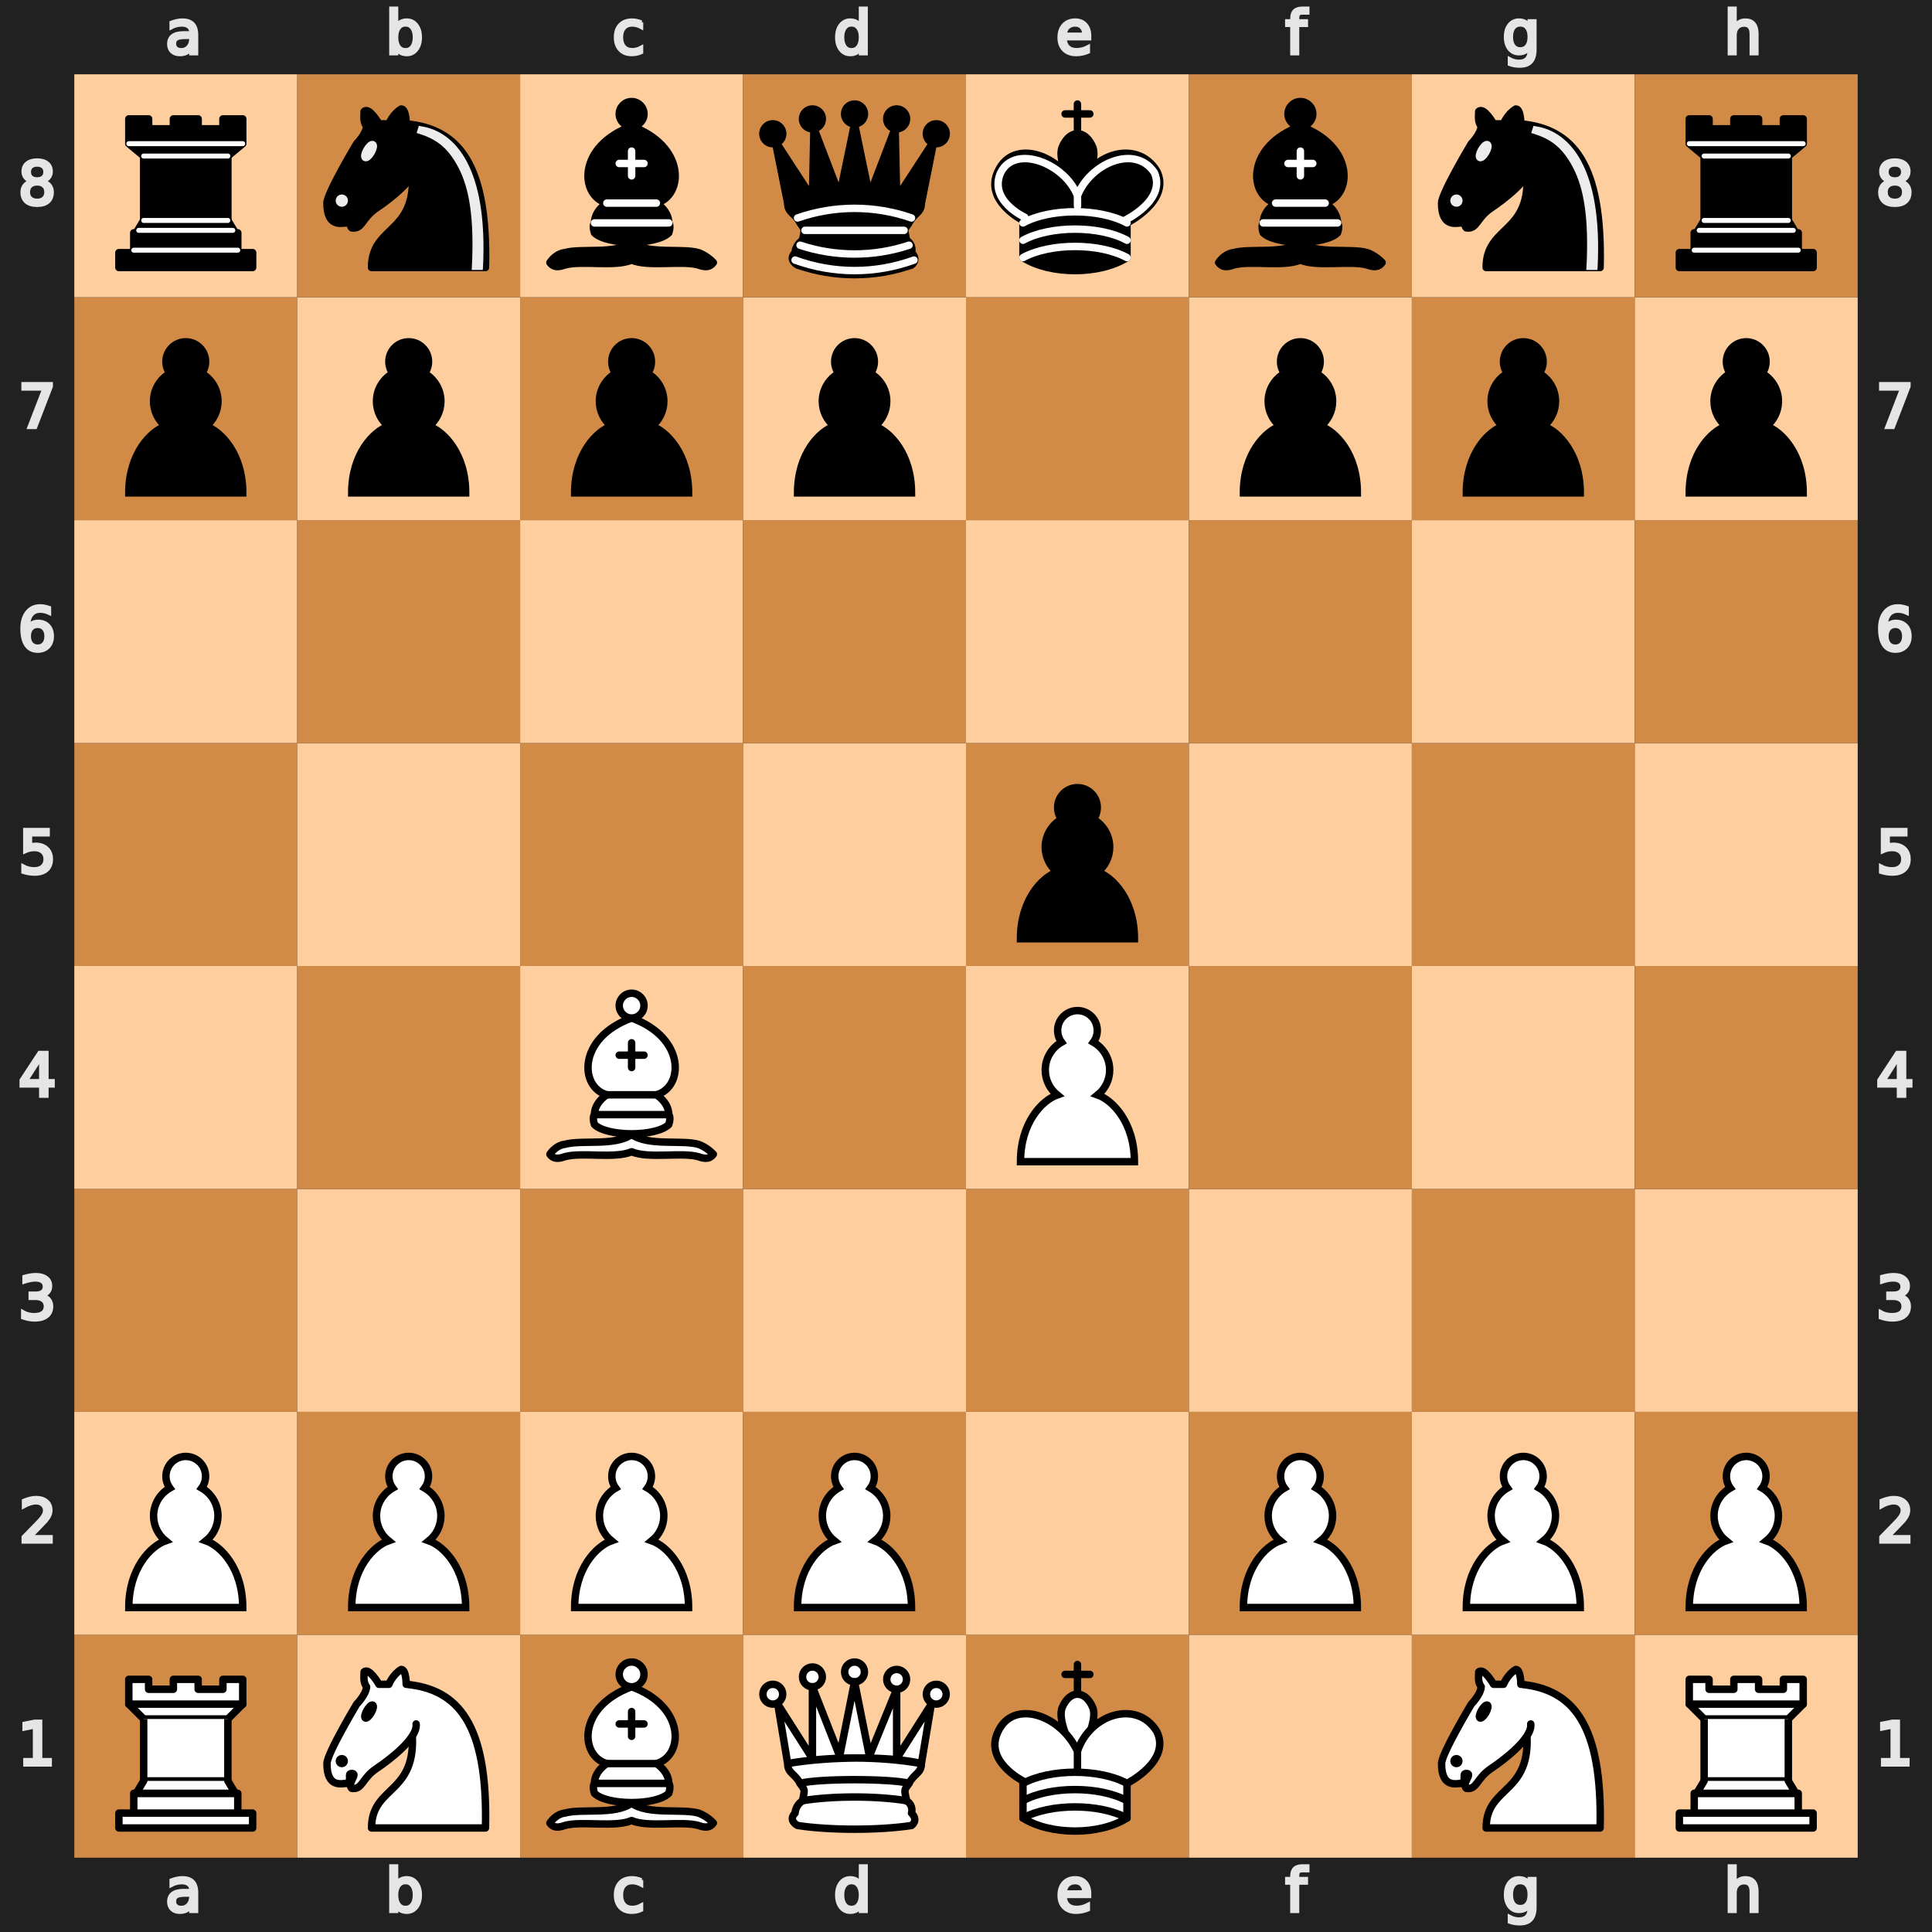
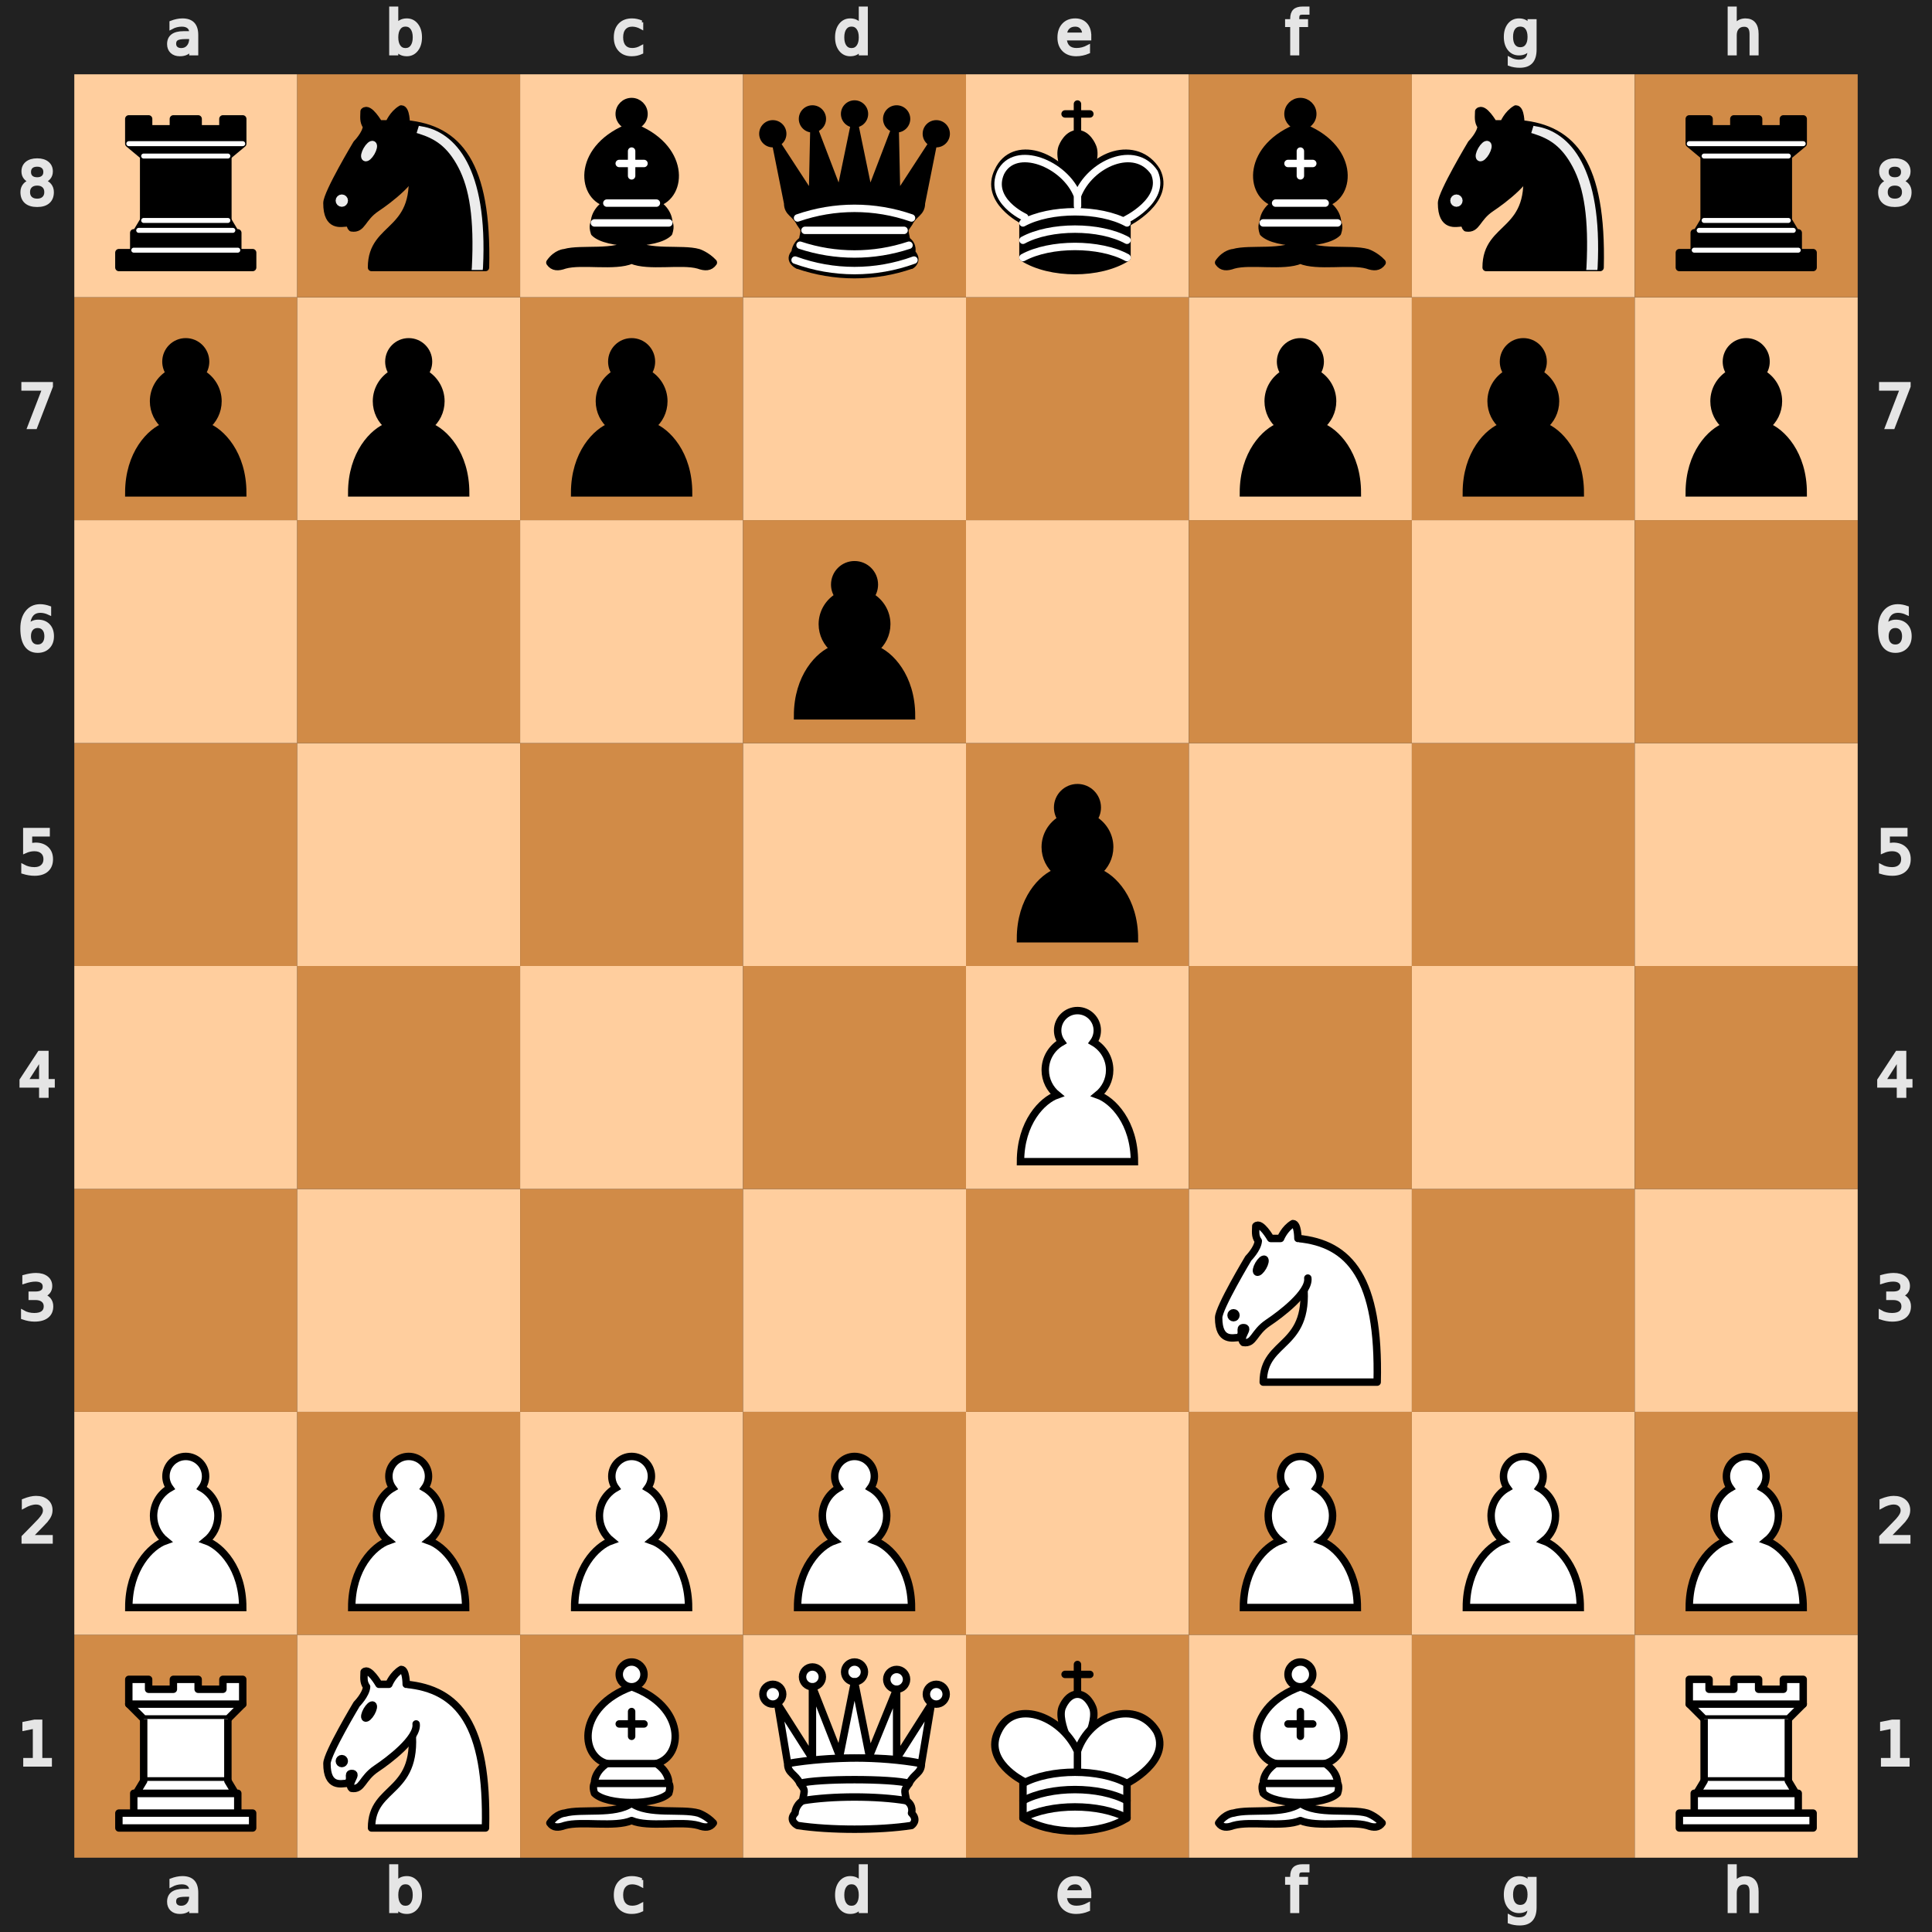
<svg xmlns="http://www.w3.org/2000/svg" xmlns:xlink="http://www.w3.org/1999/xlink" version="1.2" baseProfile="tiny" viewBox="0 0 390 390">
  <defs>
    <g id="white-pawn" class="white pawn">
      <path d="M22.5 9c-2.21 0-4 1.79-4 4 0 .89.29 1.71.78 2.38C17.33 16.5 16 18.59 16 21c0 2.03.94 3.84 2.41 5.03-3 1.06-7.41 5.55-7.41 13.47h23c0-7.92-4.41-12.41-7.41-13.47 1.47-1.19 2.41-3 2.41-5.03 0-2.41-1.33-4.5-3.28-5.62.49-.67.78-1.49.78-2.38 0-2.21-1.79-4-4-4z" fill="#fff" stroke="#000" stroke-width="1.5" stroke-linecap="round" />
    </g>
    <g id="white-knight" class="white knight" fill="none" fill-rule="evenodd" stroke="#000" stroke-width="1.5" stroke-linecap="round" stroke-linejoin="round">
      <path d="M 22,10 C 32.5,11 38.5,18 38,39 L 15,39 C 15,30 25,32.5 23,18" style="fill:#ffffff; stroke:#000000;" />
      <path d="M 24,18 C 24.38,20.91 18.45,25.37 16,27 C 13,29 13.18,31.34 11,31 C 9.958,30.06 12.41,27.96 11,28 C 10,28 11.19,29.23 10,30 C 9,30 5.997,31 6,26 C 6,24 12,14 12,14 C 12,14 13.89,12.1 14,10.5 C 13.27,9.506 13.5,8.5 13.5,7.5 C 14.5,6.5 16.5,10 16.5,10 L 18.5,10 C 18.5,10 19.28,8.008 21,7 C 22,7 22,10 22,10" style="fill:#ffffff; stroke:#000000;" />
      <path d="M 9.5 25.5 A 0.5 0.5 0 1 1 8.5,25.5 A 0.5 0.5 0 1 1 9.5 25.5 z" style="fill:#000000; stroke:#000000;" />
      <path d="M 15 15.5 A 0.5 1.5 0 1 1 14,15.5 A 0.5 1.5 0 1 1 15 15.5 z" transform="matrix(0.866,0.5,-0.5,0.866,9.693,-5.173)" style="fill:#000000; stroke:#000000;" />
    </g>
    <g id="white-bishop" class="white bishop" fill="none" fill-rule="evenodd" stroke="#000" stroke-width="1.5" stroke-linecap="round" stroke-linejoin="round">
      <g fill="#fff" stroke-linecap="butt">
        <path d="M9 36c3.39-.97 10.11.43 13.5-2 3.39 2.43 10.11 1.03 13.5 2 0 0 1.65.54 3 2-.68.97-1.65.99-3 .5-3.39-.97-10.11.46-13.5-1-3.39 1.46-10.11.03-13.5 1-1.354.49-2.323.47-3-.5 1.354-1.94 3-2 3-2zM15 32c2.5 2.5 12.5 2.5 15 0 .5-1.5 0-2 0-2 0-2.5-2.5-4-2.5-4 5.5-1.5 6-11.5-5-15.5-11 4-10.5 14-5 15.5 0 0-2.5 1.5-2.5 4 0 0-.5.5 0 2zM25 8a2.5 2.5 0 1 1-5 0 2.5 2.5 0 1 1 5 0z" />
      </g>
      <path d="M17.5 26h10M15 30h15m-7.5-14.5v5M20 18h5" stroke-linejoin="miter" />
    </g>
    <g id="white-rook" class="white rook" fill="#fff" fill-rule="evenodd" stroke="#000" stroke-width="1.5" stroke-linecap="round" stroke-linejoin="round">
      <path d="M9 39h27v-3H9v3zM12 36v-4h21v4H12zM11 14V9h4v2h5V9h5v2h5V9h4v5" stroke-linecap="butt" />
      <path d="M34 14l-3 3H14l-3-3" />
      <path d="M31 17v12.5H14V17" stroke-linecap="butt" stroke-linejoin="miter" />
      <path d="M31 29.5l1.5 2.5h-20l1.5-2.5" />
      <path d="M11 14h23" fill="none" stroke-linejoin="miter" />
    </g>
    <g id="white-queen" class="white queen" fill="#fff" fill-rule="evenodd" stroke="#000" stroke-width="1.5" stroke-linecap="round" stroke-linejoin="round">
      <path d="M8 12a2 2 0 1 1-4 0 2 2 0 1 1 4 0zM24.5 7.5a2 2 0 1 1-4 0 2 2 0 1 1 4 0zM41 12a2 2 0 1 1-4 0 2 2 0 1 1 4 0zM16 8.5a2 2 0 1 1-4 0 2 2 0 1 1 4 0zM33 9a2 2 0 1 1-4 0 2 2 0 1 1 4 0z" />
      <path d="M9 26c8.5-1.5 21-1.5 27 0l2-12-7 11V11l-5.5 13.5-3-15-3 15-5.5-14V25L7 14l2 12zM9 26c0 2 1.5 2 2.5 4 1 1.5 1 1 .5 3.5-1.5 1-1.5 2.5-1.5 2.5-1.5 1.5.5 2.5.5 2.5 6.5 1 16.5 1 23 0 0 0 1.5-1 0-2.5 0 0 .5-1.5-1-2.5-.5-2.5-.5-2 .5-3.5 1-2 2.5-2 2.5-4-8.5-1.5-18.5-1.5-27 0z" stroke-linecap="butt" />
      <path d="M11.5 30c3.5-1 18.5-1 22 0M12 33.5c6-1 15-1 21 0" fill="none" />
    </g>
    <g id="white-king" class="white king" fill="none" fill-rule="evenodd" stroke="#000" stroke-width="1.5" stroke-linecap="round" stroke-linejoin="round">
      <path d="M22.5 11.63V6M20 8h5" stroke-linejoin="miter" />
      <path d="M22.5 25s4.5-7.5 3-10.5c0 0-1-2.5-3-2.5s-3 2.5-3 2.5c-1.5 3 3 10.5 3 10.5" fill="#fff" stroke-linecap="butt" stroke-linejoin="miter" />
      <path d="M11.5 37c5.5 3.5 15.5 3.5 21 0v-7s9-4.5 6-10.5c-4-6.5-13.5-3.5-16 4V27v-3.5c-3.5-7.5-13-10.5-16-4-3 6 5 10 5 10V37z" fill="#fff" />
      <path d="M11.5 30c5.5-3 15.5-3 21 0m-21 3.5c5.5-3 15.5-3 21 0m-21 3.5c5.5-3 15.5-3 21 0" />
    </g>
    <g id="black-pawn" class="black pawn">
      <path d="M22.5 9c-2.21 0-4 1.79-4 4 0 .89.29 1.71.78 2.38C17.33 16.5 16 18.59 16 21c0 2.03.94 3.84 2.41 5.03-3 1.06-7.41 5.55-7.41 13.47h23c0-7.92-4.41-12.41-7.41-13.47 1.47-1.19 2.41-3 2.41-5.03 0-2.41-1.33-4.5-3.28-5.62.49-.67.78-1.49.78-2.38 0-2.21-1.79-4-4-4z" fill="#000" stroke="#000" stroke-width="1.5" stroke-linecap="round" />
    </g>
    <g id="black-knight" class="black knight" fill="none" fill-rule="evenodd" stroke="#000" stroke-width="1.5" stroke-linecap="round" stroke-linejoin="round">
      <path d="M 22,10 C 32.5,11 38.5,18 38,39 L 15,39 C 15,30 25,32.5 23,18" style="fill:#000000; stroke:#000000;" />
      <path d="M 24,18 C 24.38,20.91 18.45,25.37 16,27 C 13,29 13.18,31.34 11,31 C 9.958,30.06 12.41,27.96 11,28 C 10,28 11.19,29.23 10,30 C 9,30 5.997,31 6,26 C 6,24 12,14 12,14 C 12,14 13.89,12.1 14,10.5 C 13.27,9.506 13.5,8.5 13.5,7.5 C 14.5,6.5 16.5,10 16.5,10 L 18.5,10 C 18.5,10 19.28,8.008 21,7 C 22,7 22,10 22,10" style="fill:#000000; stroke:#000000;" />
      <path d="M 9.5 25.5 A 0.5 0.5 0 1 1 8.5,25.5 A 0.5 0.5 0 1 1 9.5 25.5 z" style="fill:#ececec; stroke:#ececec;" />
      <path d="M 15 15.5 A 0.5 1.5 0 1 1 14,15.5 A 0.5 1.5 0 1 1 15 15.5 z" transform="matrix(0.866,0.5,-0.5,0.866,9.693,-5.173)" style="fill:#ececec; stroke:#ececec;" />
      <path d="M 24.55,10.4 L 24.1,11.85 L 24.6,12 C 27.75,13 30.25,14.49 32.5,18.75 C 34.75,23.01 35.75,29.06 35.25,39 L 35.2,39.5 L 37.45,39.5 L 37.5,39 C 38,28.94 36.62,22.15 34.25,17.66 C 31.88,13.17 28.46,11.02 25.06,10.5 L 24.55,10.4 z " style="fill:#ececec; stroke:none;" />
    </g>
    <g id="black-bishop" class="black bishop" fill="none" fill-rule="evenodd" stroke="#000" stroke-width="1.5" stroke-linecap="round" stroke-linejoin="round">
      <path d="M9 36c3.39-.97 10.11.43 13.5-2 3.39 2.43 10.11 1.03 13.5 2 0 0 1.65.54 3 2-.68.97-1.65.99-3 .5-3.39-.97-10.11.46-13.5-1-3.39 1.46-10.11.03-13.5 1-1.354.49-2.323.47-3-.5 1.354-1.94 3-2 3-2zm6-4c2.5 2.5 12.5 2.5 15 0 .5-1.5 0-2 0-2 0-2.5-2.5-4-2.5-4 5.5-1.5 6-11.5-5-15.5-11 4-10.5 14-5 15.5 0 0-2.5 1.5-2.5 4 0 0-.5.5 0 2zM25 8a2.5 2.5 0 1 1-5 0 2.5 2.5 0 1 1 5 0z" fill="#000" stroke-linecap="butt" />
      <path d="M17.5 26h10M15 30h15m-7.5-14.5v5M20 18h5" stroke="#fff" stroke-linejoin="miter" />
    </g>
    <g id="black-rook" class="black rook" fill="#000" fill-rule="evenodd" stroke="#000" stroke-width="1.5" stroke-linecap="round" stroke-linejoin="round">
      <path d="M9 39h27v-3H9v3zM12.5 32l1.5-2.5h17l1.5 2.5h-20zM12 36v-4h21v4H12z" stroke-linecap="butt" />
      <path d="M14 29.5v-13h17v13H14z" stroke-linecap="butt" stroke-linejoin="miter" />
      <path d="M14 16.5L11 14h23l-3 2.5H14zM11 14V9h4v2h5V9h5v2h5V9h4v5H11z" stroke-linecap="butt" />
      <path d="M12 35.5h21M13 31.5h19M14 29.5h17M14 16.5h17M11 14h23" fill="none" stroke="#fff" stroke-width="1" stroke-linejoin="miter" />
    </g>
    <g id="black-queen" class="black queen" fill="#000" fill-rule="evenodd" stroke="#000" stroke-width="1.5" stroke-linecap="round" stroke-linejoin="round">
      <g fill="#000" stroke="none">
        <circle cx="6" cy="12" r="2.75" />
        <circle cx="14" cy="9" r="2.75" />
        <circle cx="22.5" cy="8" r="2.75" />
        <circle cx="31" cy="9" r="2.75" />
        <circle cx="39" cy="12" r="2.75" />
      </g>
      <path d="M9 26c8.5-1.5 21-1.5 27 0l2.5-12.5L31 25l-.3-14.1-5.2 13.6-3-14.5-3 14.5-5.2-13.6L14 25 6.5 13.5 9 26zM9 26c0 2 1.5 2 2.5 4 1 1.5 1 1 .5 3.5-1.5 1-1.5 2.5-1.5 2.5-1.5 1.5.5 2.5.5 2.5 6.5 1 16.5 1 23 0 0 0 1.5-1 0-2.5 0 0 .5-1.5-1-2.5-.5-2.5-.5-2 .5-3.5 1-2 2.5-2 2.5-4-8.5-1.5-18.5-1.5-27 0z" stroke-linecap="butt" />
      <path d="M11 38.5a35 35 1 0 0 23 0" fill="none" stroke-linecap="butt" />
      <path d="M11 29a35 35 1 0 1 23 0M12.5 31.5h20M11.5 34.5a35 35 1 0 0 22 0M10.5 37.5a35 35 1 0 0 24 0" fill="none" stroke="#fff" />
    </g>
    <g id="black-king" class="black king" fill="none" fill-rule="evenodd" stroke="#000" stroke-width="1.5" stroke-linecap="round" stroke-linejoin="round">
      <path d="M22.5 11.63V6" stroke-linejoin="miter" />
      <path d="M22.5 25s4.5-7.5 3-10.5c0 0-1-2.5-3-2.5s-3 2.5-3 2.5c-1.5 3 3 10.5 3 10.5" fill="#000" stroke-linecap="butt" stroke-linejoin="miter" />
      <path d="M11.5 37c5.5 3.5 15.5 3.5 21 0v-7s9-4.5 6-10.5c-4-6.5-13.5-3.5-16 4V27v-3.5c-3.5-7.5-13-10.5-16-4-3 6 5 10 5 10V37z" fill="#000" />
      <path d="M20 8h5" stroke-linejoin="miter" />
      <path d="M32 29.5s8.5-4 6.03-9.65C34.15 14 25 18 22.5 24.5l.01 2.1-.01-2.1C20 18 9.906 14 6.997 19.85c-2.497 5.65 4.853 9 4.853 9M11.5 30c5.5-3 15.5-3 21 0m-21 3.5c5.5-3 15.5-3 21 0m-21 3.5c5.5-3 15.5-3 21 0" stroke="#fff" />
    </g>
  </defs>
  <rect x="0" y="0" width="390" height="390" fill="#212121" />
  <g transform="translate(20, 0) scale(0.75, 0.75)" fill="#e5e5e5" stroke="#e5e5e5">
    <path d="M23.328 10.016q-1.742 0-2.414.398-.672.398-.672 1.36 0 .765.5 1.218.508.445 1.375.445 1.196 0 1.914-.843.727-.852.727-2.258v-.32zm2.867-.594v4.992h-1.437v-1.328q-.492.797-1.227 1.18-.734.375-1.797.375-1.343 0-2.14-.75-.79-.758-.79-2.024 0-1.476.985-2.226.992-.75 2.953-.75h2.016V8.75q0-.992-.656-1.531-.649-.547-1.829-.547-.75 0-1.46.18-.711.18-1.368.539V6.062q.79-.304 1.532-.453.742-.156 1.445-.156 1.898 0 2.836.984.937.985.937 2.985z" />
  </g>
  <g transform="translate(20, 375) scale(0.75, 0.75)" fill="#e5e5e5" stroke="#e5e5e5">
    <path d="M23.328 10.016q-1.742 0-2.414.398-.672.398-.672 1.36 0 .765.5 1.218.508.445 1.375.445 1.196 0 1.914-.843.727-.852.727-2.258v-.32zm2.867-.594v4.992h-1.437v-1.328q-.492.797-1.227 1.18-.734.375-1.797.375-1.343 0-2.14-.75-.79-.758-.79-2.024 0-1.476.985-2.226.992-.75 2.953-.75h2.016V8.75q0-.992-.656-1.531-.649-.547-1.829-.547-.75 0-1.46.18-.711.18-1.368.539V6.062q.79-.304 1.532-.453.742-.156 1.445-.156 1.898 0 2.836.984.937.985.937 2.985z" />
  </g>
  <g transform="translate(65, 0) scale(0.75, 0.75)" fill="#e5e5e5" stroke="#e5e5e5">
    <path d="M24.922 10.047q0-1.586-.656-2.485-.649-.906-1.79-.906-1.14 0-1.796.906-.649.899-.649 2.485 0 1.586.649 2.492.656.898 1.797.898 1.14 0 1.789-.898.656-.906.656-2.492zm-4.89-3.055q.452-.781 1.14-1.156.695-.383 1.656-.383 1.594 0 2.586 1.266 1 1.265 1 3.328 0 2.062-1 3.328-.992 1.266-2.586 1.266-.96 0-1.656-.375-.688-.383-1.14-1.164v1.312h-1.446V2.258h1.445z" />
  </g>
  <g transform="translate(65, 375) scale(0.75, 0.75)" fill="#e5e5e5" stroke="#e5e5e5">
    <path d="M24.922 10.047q0-1.586-.656-2.485-.649-.906-1.79-.906-1.14 0-1.796.906-.649.899-.649 2.485 0 1.586.649 2.492.656.898 1.797.898 1.14 0 1.789-.898.656-.906.656-2.492zm-4.89-3.055q.452-.781 1.14-1.156.695-.383 1.656-.383 1.594 0 2.586 1.266 1 1.265 1 3.328 0 2.062-1 3.328-.992 1.266-2.586 1.266-.96 0-1.656-.375-.688-.383-1.14-1.164v1.312h-1.446V2.258h1.445z" />
  </g>
  <g transform="translate(110, 0) scale(0.75, 0.75)" fill="#e5e5e5" stroke="#e5e5e5">
    <path d="M25.96 6v1.344q-.608-.336-1.226-.5-.609-.172-1.234-.172-1.398 0-2.172.89-.773.883-.773 2.485 0 1.601.773 2.492.774.883 2.172.883.625 0 1.234-.164.618-.172 1.227-.508v1.328q-.602.281-1.25.422-.64.14-1.367.14-1.977 0-3.14-1.242-1.165-1.242-1.165-3.351 0-2.14 1.172-3.367 1.18-1.227 3.227-1.227.664 0 1.296.14.633.134 1.227.407z" />
  </g>
  <g transform="translate(110, 375) scale(0.75, 0.75)" fill="#e5e5e5" stroke="#e5e5e5">
    <path d="M25.96 6v1.344q-.608-.336-1.226-.5-.609-.172-1.234-.172-1.398 0-2.172.89-.773.883-.773 2.485 0 1.601.773 2.492.774.883 2.172.883.625 0 1.234-.164.618-.172 1.227-.508v1.328q-.602.281-1.25.422-.64.14-1.367.14-1.977 0-3.14-1.242-1.165-1.242-1.165-3.351 0-2.14 1.172-3.367 1.18-1.227 3.227-1.227.664 0 1.296.14.633.134 1.227.407z" />
  </g>
  <g transform="translate(155, 0) scale(0.75, 0.75)" fill="#e5e5e5" stroke="#e5e5e5">
    <path d="M24.973 6.992V2.258h1.437v12.156h-1.437v-1.312q-.453.78-1.149 1.164-.687.375-1.656.375-1.586 0-2.586-1.266-.992-1.266-.992-3.328 0-2.063.992-3.328 1-1.266 2.586-1.266.969 0 1.656.383.696.375 1.149 1.156zm-4.899 3.055q0 1.586.649 2.492.656.898 1.797.898 1.14 0 1.796-.898.657-.906.657-2.492 0-1.586-.657-2.485-.656-.906-1.796-.906-1.141 0-1.797.906-.649.899-.649 2.485z" />
  </g>
  <g transform="translate(155, 375) scale(0.75, 0.75)" fill="#e5e5e5" stroke="#e5e5e5">
    <path d="M24.973 6.992V2.258h1.437v12.156h-1.437v-1.312q-.453.78-1.149 1.164-.687.375-1.656.375-1.586 0-2.586-1.266-.992-1.266-.992-3.328 0-2.063.992-3.328 1-1.266 2.586-1.266.969 0 1.656.383.696.375 1.149 1.156zm-4.899 3.055q0 1.586.649 2.492.656.898 1.797.898 1.14 0 1.796-.898.657-.906.657-2.492 0-1.586-.657-2.485-.656-.906-1.796-.906-1.141 0-1.797.906-.649.899-.649 2.485z" />
  </g>
  <g transform="translate(200, 0) scale(0.75, 0.75)" fill="#e5e5e5" stroke="#e5e5e5">
    <path d="M26.555 9.68v.703h-6.61q.094 1.484.89 2.265.806.774 2.235.774.828 0 1.602-.203.781-.203 1.547-.61v1.36q-.774.328-1.586.5-.813.172-1.649.172-2.093 0-3.32-1.22-1.219-1.218-1.219-3.296 0-2.148 1.157-3.406 1.164-1.266 3.132-1.266 1.766 0 2.79 1.14 1.03 1.134 1.03 3.087zm-1.438-.422q-.015-1.18-.664-1.883-.64-.703-1.703-.703-1.203 0-1.93.68-.718.68-.828 1.914z" />
  </g>
  <g transform="translate(200, 375) scale(0.75, 0.75)" fill="#e5e5e5" stroke="#e5e5e5">
    <path d="M26.555 9.68v.703h-6.61q.094 1.484.89 2.265.806.774 2.235.774.828 0 1.602-.203.781-.203 1.547-.61v1.36q-.774.328-1.586.5-.813.172-1.649.172-2.093 0-3.32-1.22-1.219-1.218-1.219-3.296 0-2.148 1.157-3.406 1.164-1.266 3.132-1.266 1.766 0 2.79 1.14 1.03 1.134 1.03 3.087zm-1.438-.422q-.015-1.18-.664-1.883-.64-.703-1.703-.703-1.203 0-1.93.68-.718.68-.828 1.914z" />
  </g>
  <g transform="translate(245, 0) scale(0.75, 0.75)" fill="#e5e5e5" stroke="#e5e5e5">
    <path d="M25.285 2.258v1.195H23.91q-.773 0-1.078.313-.297.312-.297 1.125v.773h2.367v1.117h-2.367v7.633H21.09V6.781h-1.375V5.664h1.375v-.61q0-1.46.68-2.124.68-.672 2.156-.672z" />
  </g>
  <g transform="translate(245, 375) scale(0.75, 0.75)" fill="#e5e5e5" stroke="#e5e5e5">
    <path d="M25.285 2.258v1.195H23.91q-.773 0-1.078.313-.297.312-.297 1.125v.773h2.367v1.117h-2.367v7.633H21.09V6.781h-1.375V5.664h1.375v-.61q0-1.46.68-2.124.68-.672 2.156-.672z" />
  </g>
  <g transform="translate(290, 0) scale(0.75, 0.75)" fill="#e5e5e5" stroke="#e5e5e5">
    <path d="M24.973 9.937q0-1.562-.649-2.421-.64-.86-1.804-.86-1.157 0-1.805.86-.64.859-.64 2.421 0 1.555.64 2.415.648.859 1.805.859 1.164 0 1.804-.86.649-.859.649-2.414zm1.437 3.391q0 2.234-.992 3.32-.992 1.094-3.04 1.094-.757 0-1.429-.117-.672-.11-1.304-.344v-1.398q.632.344 1.25.508.617.164 1.257.164 1.414 0 2.118-.743.703-.734.703-2.226v-.711q-.446.773-1.141 1.156-.695.383-1.664.383-1.61 0-2.594-1.227-.984-1.226-.984-3.25 0-2.03.984-3.257.985-1.227 2.594-1.227.969 0 1.664.383t1.14 1.156V5.664h1.438z" />
  </g>
  <g transform="translate(290, 375) scale(0.75, 0.75)" fill="#e5e5e5" stroke="#e5e5e5">
    <path d="M24.973 9.937q0-1.562-.649-2.421-.64-.86-1.804-.86-1.157 0-1.805.86-.64.859-.64 2.421 0 1.555.64 2.415.648.859 1.805.859 1.164 0 1.804-.86.649-.859.649-2.414zm1.437 3.391q0 2.234-.992 3.32-.992 1.094-3.04 1.094-.757 0-1.429-.117-.672-.11-1.304-.344v-1.398q.632.344 1.25.508.617.164 1.257.164 1.414 0 2.118-.743.703-.734.703-2.226v-.711q-.446.773-1.141 1.156-.695.383-1.664.383-1.61 0-2.594-1.227-.984-1.226-.984-3.25 0-2.03.984-3.257.985-1.227 2.594-1.227.969 0 1.664.383t1.14 1.156V5.664h1.438z" />
  </g>
  <g transform="translate(335, 0) scale(0.75, 0.75)" fill="#e5e5e5" stroke="#e5e5e5">
    <path d="M26.164 9.133v5.281h-1.437V9.18q0-1.243-.485-1.86-.484-.617-1.453-.617-1.164 0-1.836.742-.672.742-.672 2.024v4.945h-1.445V2.258h1.445v4.765q.516-.789 1.211-1.18.703-.39 1.617-.39 1.508 0 2.282.938.773.93.773 2.742z" />
  </g>
  <g transform="translate(335, 375) scale(0.75, 0.75)" fill="#e5e5e5" stroke="#e5e5e5">
    <path d="M26.164 9.133v5.281h-1.437V9.18q0-1.243-.485-1.86-.484-.617-1.453-.617-1.164 0-1.836.742-.672.742-.672 2.024v4.945h-1.445V2.258h1.445v4.765q.516-.789 1.211-1.18.703-.39 1.617-.39 1.508 0 2.282.938.773.93.773 2.742z" />
  </g>
  <g transform="translate(0, 335) scale(0.75, 0.75)" fill="#e5e5e5" stroke="#e5e5e5">
    <path d="M6.754 26.996h2.578v-8.898l-2.805.562v-1.437l2.79-.563h1.578v10.336h2.578v1.328h-6.72z" />
  </g>
  <g transform="translate(375, 335) scale(0.75, 0.75)" fill="#e5e5e5" stroke="#e5e5e5">
    <path d="M6.754 26.996h2.578v-8.898l-2.805.562v-1.437l2.79-.563h1.578v10.336h2.578v1.328h-6.72z" />
  </g>
  <g transform="translate(0, 290) scale(0.75, 0.75)" fill="#e5e5e5" stroke="#e5e5e5">
    <path d="M8.195 26.996h5.508v1.328H6.297v-1.328q.898-.93 2.445-2.492 1.555-1.57 1.953-2.024.758-.851 1.055-1.437.305-.594.305-1.164 0-.93-.657-1.516-.648-.586-1.695-.586-.742 0-1.57.258-.82.258-1.758.781v-1.593q.953-.383 1.781-.578.828-.196 1.516-.196 1.812 0 2.89.906 1.079.907 1.079 2.422 0 .72-.274 1.368-.265.64-.976 1.515-.196.227-1.243 1.313-1.046 1.078-2.953 3.023z" />
  </g>
  <g transform="translate(375, 290) scale(0.75, 0.75)" fill="#e5e5e5" stroke="#e5e5e5">
    <path d="M8.195 26.996h5.508v1.328H6.297v-1.328q.898-.93 2.445-2.492 1.555-1.57 1.953-2.024.758-.851 1.055-1.437.305-.594.305-1.164 0-.93-.657-1.516-.648-.586-1.695-.586-.742 0-1.57.258-.82.258-1.758.781v-1.593q.953-.383 1.781-.578.828-.196 1.516-.196 1.812 0 2.89.906 1.079.907 1.079 2.422 0 .72-.274 1.368-.265.64-.976 1.515-.196.227-1.243 1.313-1.046 1.078-2.953 3.023z" />
  </g>
  <g transform="translate(0, 245) scale(0.75, 0.75)" fill="#e5e5e5" stroke="#e5e5e5">
    <path d="M11.434 22.035q1.132.242 1.765 1.008.64.766.64 1.89 0 1.727-1.187 2.672-1.187.946-3.375.946-.734 0-1.515-.149-.774-.14-1.602-.43V26.45q.656.383 1.438.578.78.196 1.632.196 1.485 0 2.258-.586.782-.586.782-1.703 0-1.032-.727-1.61-.719-.586-2.008-.586h-1.36v-1.297h1.423q1.164 0 1.78-.46.618-.47.618-1.344 0-.899-.64-1.375-.633-.485-1.82-.485-.65 0-1.391.141-.743.14-1.633.437V16.95q.898-.25 1.68-.375.788-.125 1.484-.125 1.797 0 2.844.82 1.046.813 1.046 2.204 0 .968-.554 1.64-.555.664-1.578.922z" />
  </g>
  <g transform="translate(375, 245) scale(0.75, 0.75)" fill="#e5e5e5" stroke="#e5e5e5">
    <path d="M11.434 22.035q1.132.242 1.765 1.008.64.766.64 1.89 0 1.727-1.187 2.672-1.187.946-3.375.946-.734 0-1.515-.149-.774-.14-1.602-.43V26.45q.656.383 1.438.578.78.196 1.632.196 1.485 0 2.258-.586.782-.586.782-1.703 0-1.032-.727-1.61-.719-.586-2.008-.586h-1.36v-1.297h1.423q1.164 0 1.78-.46.618-.47.618-1.344 0-.899-.64-1.375-.633-.485-1.82-.485-.65 0-1.391.141-.743.14-1.633.437V16.95q.898-.25 1.68-.375.788-.125 1.484-.125 1.797 0 2.844.82 1.046.813 1.046 2.204 0 .968-.554 1.64-.555.664-1.578.922z" />
  </g>
  <g transform="translate(0, 200) scale(0.75, 0.75)" fill="#e5e5e5" stroke="#e5e5e5">
    <path d="M11.016 18.035L7.03 24.262h3.985zm-.414-1.375h1.984v7.602h1.664v1.312h-1.664v2.75h-1.57v-2.75H5.75v-1.523z" />
  </g>
  <g transform="translate(375, 200) scale(0.75, 0.75)" fill="#e5e5e5" stroke="#e5e5e5">
    <path d="M11.016 18.035L7.03 24.262h3.985zm-.414-1.375h1.984v7.602h1.664v1.312h-1.664v2.75h-1.57v-2.75H5.75v-1.523z" />
  </g>
  <g transform="translate(0, 155) scale(0.75, 0.75)" fill="#e5e5e5" stroke="#e5e5e5">
    <path d="M6.719 16.66h6.195v1.328h-4.75v2.86q.344-.118.688-.172.343-.063.687-.063 1.953 0 3.094 1.07 1.14 1.07 1.14 2.899 0 1.883-1.171 2.93-1.172 1.039-3.305 1.039-.735 0-1.5-.125-.758-.125-1.57-.375v-1.586q.703.383 1.453.57.75.188 1.586.188 1.351 0 2.14-.711.79-.711.79-1.93 0-1.219-.79-1.93-.789-.71-2.14-.71-.633 0-1.266.14-.625.14-1.281.438z" />
  </g>
  <g transform="translate(375, 155) scale(0.75, 0.75)" fill="#e5e5e5" stroke="#e5e5e5">
    <path d="M6.719 16.66h6.195v1.328h-4.75v2.86q.344-.118.688-.172.343-.063.687-.063 1.953 0 3.094 1.07 1.14 1.07 1.14 2.899 0 1.883-1.171 2.93-1.172 1.039-3.305 1.039-.735 0-1.5-.125-.758-.125-1.57-.375v-1.586q.703.383 1.453.57.75.188 1.586.188 1.351 0 2.14-.711.79-.711.79-1.93 0-1.219-.79-1.93-.789-.71-2.14-.71-.633 0-1.266.14-.625.14-1.281.438z" />
  </g>
  <g transform="translate(0, 110) scale(0.75, 0.75)" fill="#e5e5e5" stroke="#e5e5e5">
    <path d="M10.137 21.863q-1.063 0-1.688.727-.617.726-.617 1.992 0 1.258.617 1.992.625.727 1.688.727 1.062 0 1.68-.727.624-.734.624-1.992 0-1.266-.625-1.992-.617-.727-1.68-.727zm3.133-4.945v1.437q-.594-.28-1.204-.43-.601-.148-1.195-.148-1.562 0-2.39 1.055-.82 1.055-.938 3.188.46-.68 1.156-1.04.696-.367 1.531-.367 1.758 0 2.774 1.07 1.023 1.063 1.023 2.899 0 1.797-1.062 2.883-1.063 1.086-2.828 1.086-2.024 0-3.094-1.547-1.07-1.555-1.07-4.5 0-2.766 1.312-4.406 1.313-1.649 3.524-1.649.593 0 1.195.117.61.118 1.266.352z" />
  </g>
  <g transform="translate(375, 110) scale(0.75, 0.75)" fill="#e5e5e5" stroke="#e5e5e5">
    <path d="M10.137 21.863q-1.063 0-1.688.727-.617.726-.617 1.992 0 1.258.617 1.992.625.727 1.688.727 1.062 0 1.68-.727.624-.734.624-1.992 0-1.266-.625-1.992-.617-.727-1.68-.727zm3.133-4.945v1.437q-.594-.28-1.204-.43-.601-.148-1.195-.148-1.562 0-2.39 1.055-.82 1.055-.938 3.188.46-.68 1.156-1.04.696-.367 1.531-.367 1.758 0 2.774 1.07 1.023 1.063 1.023 2.899 0 1.797-1.062 2.883-1.063 1.086-2.828 1.086-2.024 0-3.094-1.547-1.07-1.555-1.07-4.5 0-2.766 1.312-4.406 1.313-1.649 3.524-1.649.593 0 1.195.117.61.118 1.266.352z" />
  </g>
  <g transform="translate(0, 65) scale(0.75, 0.75)" fill="#e5e5e5" stroke="#e5e5e5">
    <path d="M6.25 16.66h7.5v.672L9.516 28.324H7.867l3.985-10.336H6.25z" />
  </g>
  <g transform="translate(375, 65) scale(0.75, 0.75)" fill="#e5e5e5" stroke="#e5e5e5">
    <path d="M6.25 16.66h7.5v.672L9.516 28.324H7.867l3.985-10.336H6.25z" />
  </g>
  <g transform="translate(0, 20) scale(0.75, 0.75)" fill="#e5e5e5" stroke="#e5e5e5">
    <path d="M10 22.785q-1.125 0-1.773.602-.641.601-.641 1.656t.64 1.656q.649.602 1.774.602t1.773-.602q.649-.61.649-1.656 0-1.055-.649-1.656-.64-.602-1.773-.602zm-1.578-.672q-1.016-.25-1.586-.945-.563-.695-.563-1.695 0-1.399.993-2.211 1-.813 2.734-.813 1.742 0 2.734.813.993.812.993 2.21 0 1-.57 1.696-.563.695-1.571.945 1.14.266 1.773 1.04.641.773.641 1.89 0 1.695-1.04 2.602-1.03.906-2.96.906t-2.969-.906Q6 26.738 6 25.043q0-1.117.64-1.89.641-.774 1.782-1.04zm-.578-2.492q0 .906.562 1.414.57.508 1.594.508 1.016 0 1.586-.508.578-.508.578-1.414 0-.906-.578-1.414-.57-.508-1.586-.508-1.023 0-1.594.508-.562.508-.562 1.414z" />
  </g>
  <g transform="translate(375, 20) scale(0.75, 0.75)" fill="#e5e5e5" stroke="#e5e5e5">
    <path d="M10 22.785q-1.125 0-1.773.602-.641.601-.641 1.656t.64 1.656q.649.602 1.774.602t1.773-.602q.649-.61.649-1.656 0-1.055-.649-1.656-.64-.602-1.773-.602zm-1.578-.672q-1.016-.25-1.586-.945-.563-.695-.563-1.695 0-1.399.993-2.211 1-.813 2.734-.813 1.742 0 2.734.813.993.812.993 2.21 0 1-.57 1.696-.563.695-1.571.945 1.14.266 1.773 1.04.641.773.641 1.89 0 1.695-1.04 2.602-1.03.906-2.96.906t-2.969-.906Q6 26.738 6 25.043q0-1.117.64-1.89.641-.774 1.782-1.04zm-.578-2.492q0 .906.562 1.414.57.508 1.594.508 1.016 0 1.586-.508.578-.508.578-1.414 0-.906-.578-1.414-.57-.508-1.586-.508-1.023 0-1.594.508-.562.508-.562 1.414z" />
  </g>
  <rect x="15" y="330" width="45" height="45" class="square dark a1" stroke="none" fill="#d18b47" />
  <rect x="60" y="330" width="45" height="45" class="square light b1" stroke="none" fill="#ffce9e" />
  <rect x="105" y="330" width="45" height="45" class="square dark c1" stroke="none" fill="#d18b47" />
  <rect x="150" y="330" width="45" height="45" class="square light d1" stroke="none" fill="#ffce9e" />
  <rect x="195" y="330" width="45" height="45" class="square dark e1" stroke="none" fill="#d18b47" />
  <rect x="240" y="330" width="45" height="45" class="square light f1" stroke="none" fill="#ffce9e" />
  <rect x="285" y="330" width="45" height="45" class="square dark g1" stroke="none" fill="#d18b47" />
  <rect x="330" y="330" width="45" height="45" class="square light h1" stroke="none" fill="#ffce9e" />
  <rect x="15" y="285" width="45" height="45" class="square light a2" stroke="none" fill="#ffce9e" />
  <rect x="60" y="285" width="45" height="45" class="square dark b2" stroke="none" fill="#d18b47" />
  <rect x="105" y="285" width="45" height="45" class="square light c2" stroke="none" fill="#ffce9e" />
  <rect x="150" y="285" width="45" height="45" class="square dark d2" stroke="none" fill="#d18b47" />
  <rect x="195" y="285" width="45" height="45" class="square light e2" stroke="none" fill="#ffce9e" />
  <rect x="240" y="285" width="45" height="45" class="square dark f2" stroke="none" fill="#d18b47" />
  <rect x="285" y="285" width="45" height="45" class="square light g2" stroke="none" fill="#ffce9e" />
  <rect x="330" y="285" width="45" height="45" class="square dark h2" stroke="none" fill="#d18b47" />
  <rect x="15" y="240" width="45" height="45" class="square dark a3" stroke="none" fill="#d18b47" />
  <rect x="60" y="240" width="45" height="45" class="square light b3" stroke="none" fill="#ffce9e" />
  <rect x="105" y="240" width="45" height="45" class="square dark c3" stroke="none" fill="#d18b47" />
  <rect x="150" y="240" width="45" height="45" class="square light d3" stroke="none" fill="#ffce9e" />
  <rect x="195" y="240" width="45" height="45" class="square dark e3" stroke="none" fill="#d18b47" />
  <rect x="240" y="240" width="45" height="45" class="square light f3" stroke="none" fill="#ffce9e" />
  <rect x="285" y="240" width="45" height="45" class="square dark g3" stroke="none" fill="#d18b47" />
  <rect x="330" y="240" width="45" height="45" class="square light h3" stroke="none" fill="#ffce9e" />
  <rect x="15" y="195" width="45" height="45" class="square light a4" stroke="none" fill="#ffce9e" />
  <rect x="60" y="195" width="45" height="45" class="square dark b4" stroke="none" fill="#d18b47" />
  <rect x="105" y="195" width="45" height="45" class="square light c4" stroke="none" fill="#ffce9e" />
  <rect x="150" y="195" width="45" height="45" class="square dark d4" stroke="none" fill="#d18b47" />
  <rect x="195" y="195" width="45" height="45" class="square light e4" stroke="none" fill="#ffce9e" />
  <rect x="240" y="195" width="45" height="45" class="square dark f4" stroke="none" fill="#d18b47" />
  <rect x="285" y="195" width="45" height="45" class="square light g4" stroke="none" fill="#ffce9e" />
  <rect x="330" y="195" width="45" height="45" class="square dark h4" stroke="none" fill="#d18b47" />
  <rect x="15" y="150" width="45" height="45" class="square dark a5" stroke="none" fill="#d18b47" />
  <rect x="60" y="150" width="45" height="45" class="square light b5" stroke="none" fill="#ffce9e" />
  <rect x="105" y="150" width="45" height="45" class="square dark c5" stroke="none" fill="#d18b47" />
  <rect x="150" y="150" width="45" height="45" class="square light d5" stroke="none" fill="#ffce9e" />
  <rect x="195" y="150" width="45" height="45" class="square dark e5" stroke="none" fill="#d18b47" />
  <rect x="240" y="150" width="45" height="45" class="square light f5" stroke="none" fill="#ffce9e" />
  <rect x="285" y="150" width="45" height="45" class="square dark g5" stroke="none" fill="#d18b47" />
  <rect x="330" y="150" width="45" height="45" class="square light h5" stroke="none" fill="#ffce9e" />
  <rect x="15" y="105" width="45" height="45" class="square light a6" stroke="none" fill="#ffce9e" />
  <rect x="60" y="105" width="45" height="45" class="square dark b6" stroke="none" fill="#d18b47" />
  <rect x="105" y="105" width="45" height="45" class="square light c6" stroke="none" fill="#ffce9e" />
  <rect x="150" y="105" width="45" height="45" class="square dark d6" stroke="none" fill="#d18b47" />
  <rect x="195" y="105" width="45" height="45" class="square light e6" stroke="none" fill="#ffce9e" />
  <rect x="240" y="105" width="45" height="45" class="square dark f6" stroke="none" fill="#d18b47" />
  <rect x="285" y="105" width="45" height="45" class="square light g6" stroke="none" fill="#ffce9e" />
  <rect x="330" y="105" width="45" height="45" class="square dark h6" stroke="none" fill="#d18b47" />
  <rect x="15" y="60" width="45" height="45" class="square dark a7" stroke="none" fill="#d18b47" />
  <rect x="60" y="60" width="45" height="45" class="square light b7" stroke="none" fill="#ffce9e" />
  <rect x="105" y="60" width="45" height="45" class="square dark c7" stroke="none" fill="#d18b47" />
  <rect x="150" y="60" width="45" height="45" class="square light d7" stroke="none" fill="#ffce9e" />
  <rect x="195" y="60" width="45" height="45" class="square dark e7" stroke="none" fill="#d18b47" />
  <rect x="240" y="60" width="45" height="45" class="square light f7" stroke="none" fill="#ffce9e" />
  <rect x="285" y="60" width="45" height="45" class="square dark g7" stroke="none" fill="#d18b47" />
  <rect x="330" y="60" width="45" height="45" class="square light h7" stroke="none" fill="#ffce9e" />
  <rect x="15" y="15" width="45" height="45" class="square light a8" stroke="none" fill="#ffce9e" />
  <rect x="60" y="15" width="45" height="45" class="square dark b8" stroke="none" fill="#d18b47" />
  <rect x="105" y="15" width="45" height="45" class="square light c8" stroke="none" fill="#ffce9e" />
  <rect x="150" y="15" width="45" height="45" class="square dark d8" stroke="none" fill="#d18b47" />
  <rect x="195" y="15" width="45" height="45" class="square light e8" stroke="none" fill="#ffce9e" />
  <rect x="240" y="15" width="45" height="45" class="square dark f8" stroke="none" fill="#d18b47" />
  <rect x="285" y="15" width="45" height="45" class="square light g8" stroke="none" fill="#ffce9e" />
  <rect x="330" y="15" width="45" height="45" class="square dark h8" stroke="none" fill="#d18b47" />
  <use href="#white-rook" xlink:href="#white-rook" transform="translate(15, 330)" />
  <use href="#white-knight" xlink:href="#white-knight" transform="translate(60, 330)" />
  <use href="#white-bishop" xlink:href="#white-bishop" transform="translate(105, 330)" />
  <use href="#white-queen" xlink:href="#white-queen" transform="translate(150, 330)" />
  <use href="#white-king" xlink:href="#white-king" transform="translate(195, 330)" />
-   <use href="#white-knight" xlink:href="#white-knight" transform="translate(285, 330)" />
+   <use href="#white-bishop" xlink:href="#white-bishop" transform="translate(240, 330)" />
  <use href="#white-rook" xlink:href="#white-rook" transform="translate(330, 330)" />
  <use href="#white-pawn" xlink:href="#white-pawn" transform="translate(15, 285)" />
  <use href="#white-pawn" xlink:href="#white-pawn" transform="translate(60, 285)" />
  <use href="#white-pawn" xlink:href="#white-pawn" transform="translate(105, 285)" />
  <use href="#white-pawn" xlink:href="#white-pawn" transform="translate(150, 285)" />
  <use href="#white-pawn" xlink:href="#white-pawn" transform="translate(240, 285)" />
  <use href="#white-pawn" xlink:href="#white-pawn" transform="translate(285, 285)" />
  <use href="#white-pawn" xlink:href="#white-pawn" transform="translate(330, 285)" />
-   <use href="#white-bishop" xlink:href="#white-bishop" transform="translate(105, 195)" />
+   <use href="#white-knight" xlink:href="#white-knight" transform="translate(240, 240)" />
  <use href="#white-pawn" xlink:href="#white-pawn" transform="translate(195, 195)" />
  <use href="#black-pawn" xlink:href="#black-pawn" transform="translate(195, 150)" />
+   <use href="#black-pawn" xlink:href="#black-pawn" transform="translate(150, 105)" />
  <use href="#black-pawn" xlink:href="#black-pawn" transform="translate(15, 60)" />
  <use href="#black-pawn" xlink:href="#black-pawn" transform="translate(60, 60)" />
  <use href="#black-pawn" xlink:href="#black-pawn" transform="translate(105, 60)" />
-   <use href="#black-pawn" xlink:href="#black-pawn" transform="translate(150, 60)" />
  <use href="#black-pawn" xlink:href="#black-pawn" transform="translate(240, 60)" />
  <use href="#black-pawn" xlink:href="#black-pawn" transform="translate(285, 60)" />
  <use href="#black-pawn" xlink:href="#black-pawn" transform="translate(330, 60)" />
  <use href="#black-rook" xlink:href="#black-rook" transform="translate(15, 15)" />
  <use href="#black-knight" xlink:href="#black-knight" transform="translate(60, 15)" />
  <use href="#black-bishop" xlink:href="#black-bishop" transform="translate(105, 15)" />
  <use href="#black-queen" xlink:href="#black-queen" transform="translate(150, 15)" />
  <use href="#black-king" xlink:href="#black-king" transform="translate(195, 15)" />
  <use href="#black-bishop" xlink:href="#black-bishop" transform="translate(240, 15)" />
  <use href="#black-knight" xlink:href="#black-knight" transform="translate(285, 15)" />
  <use href="#black-rook" xlink:href="#black-rook" transform="translate(330, 15)" />
</svg>
